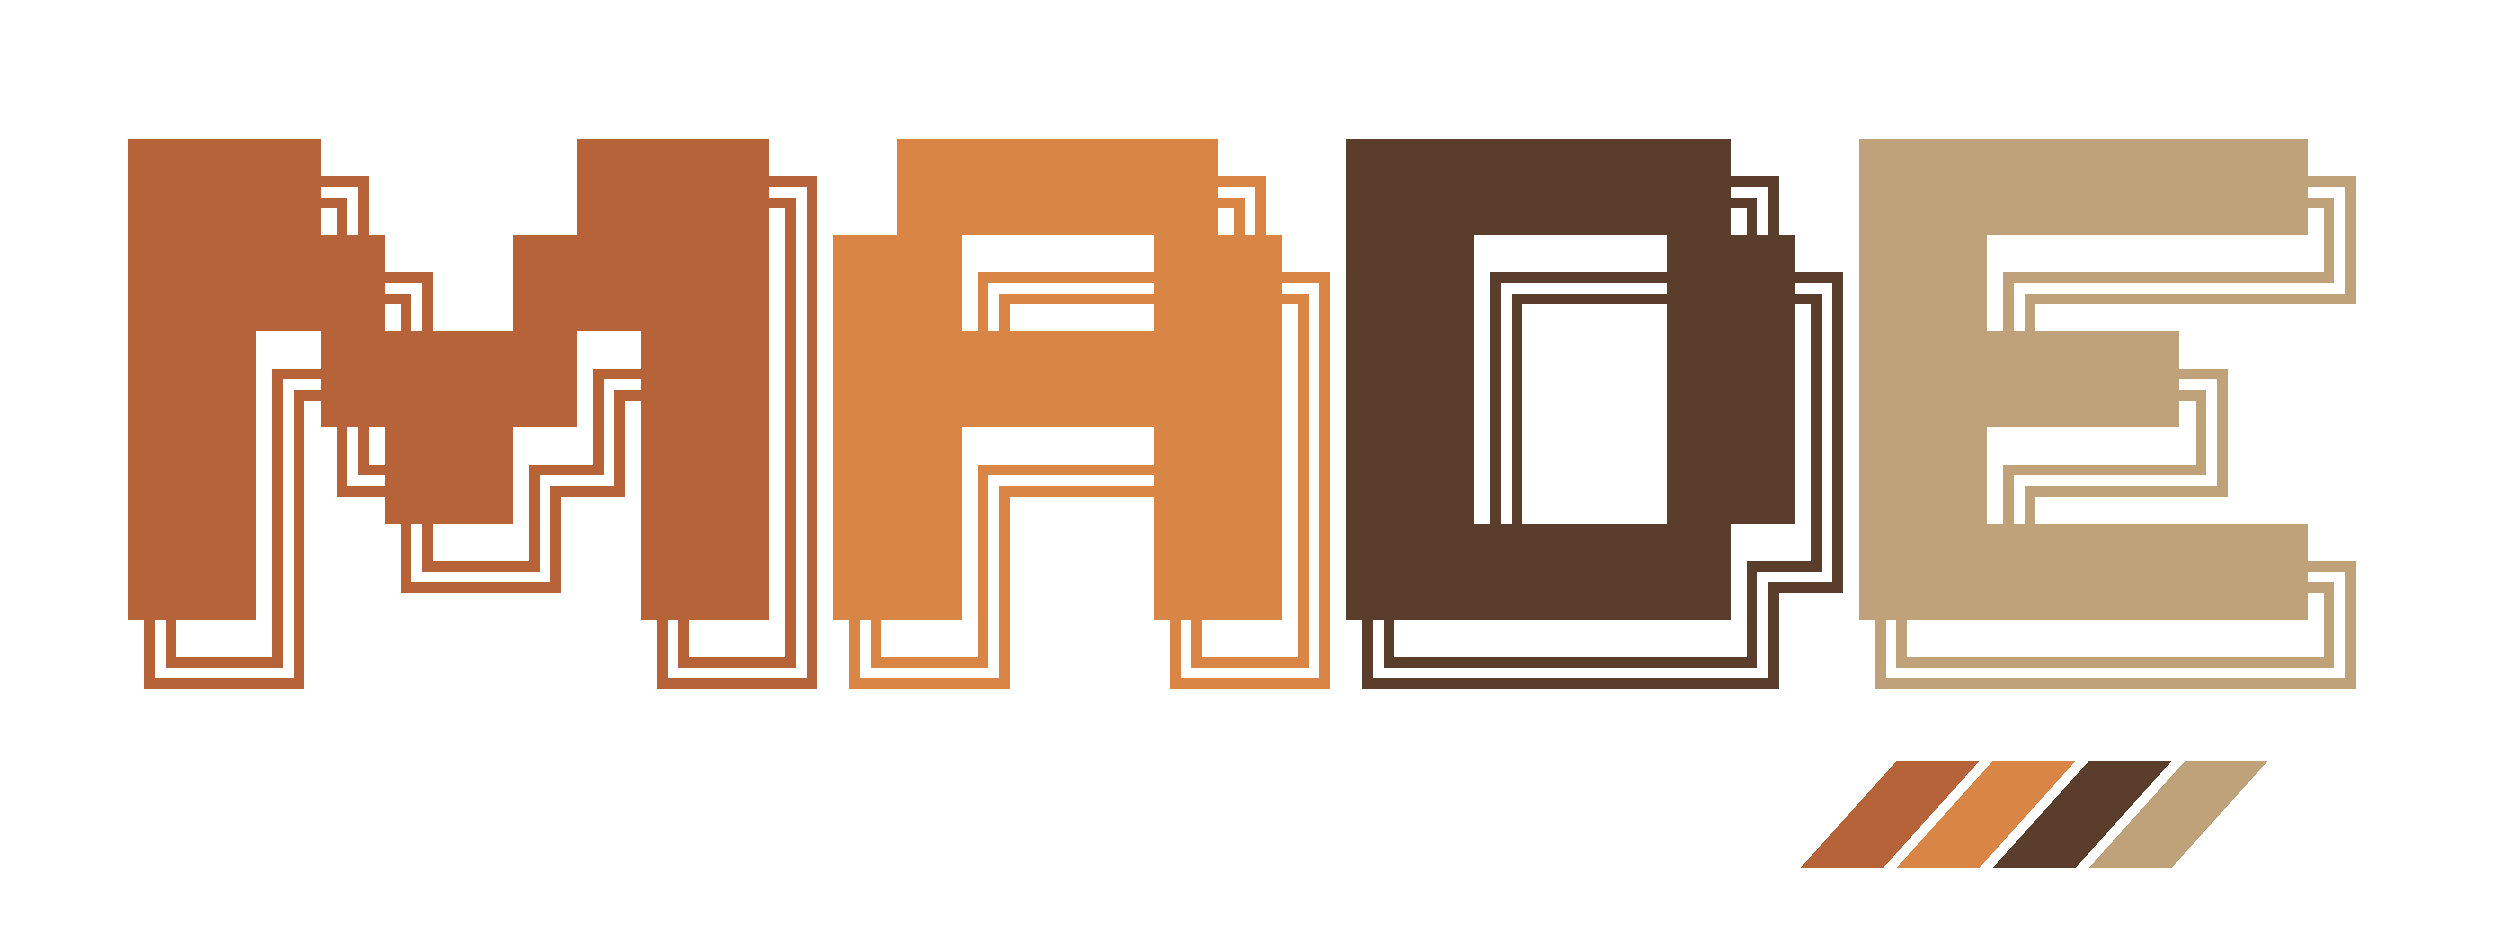
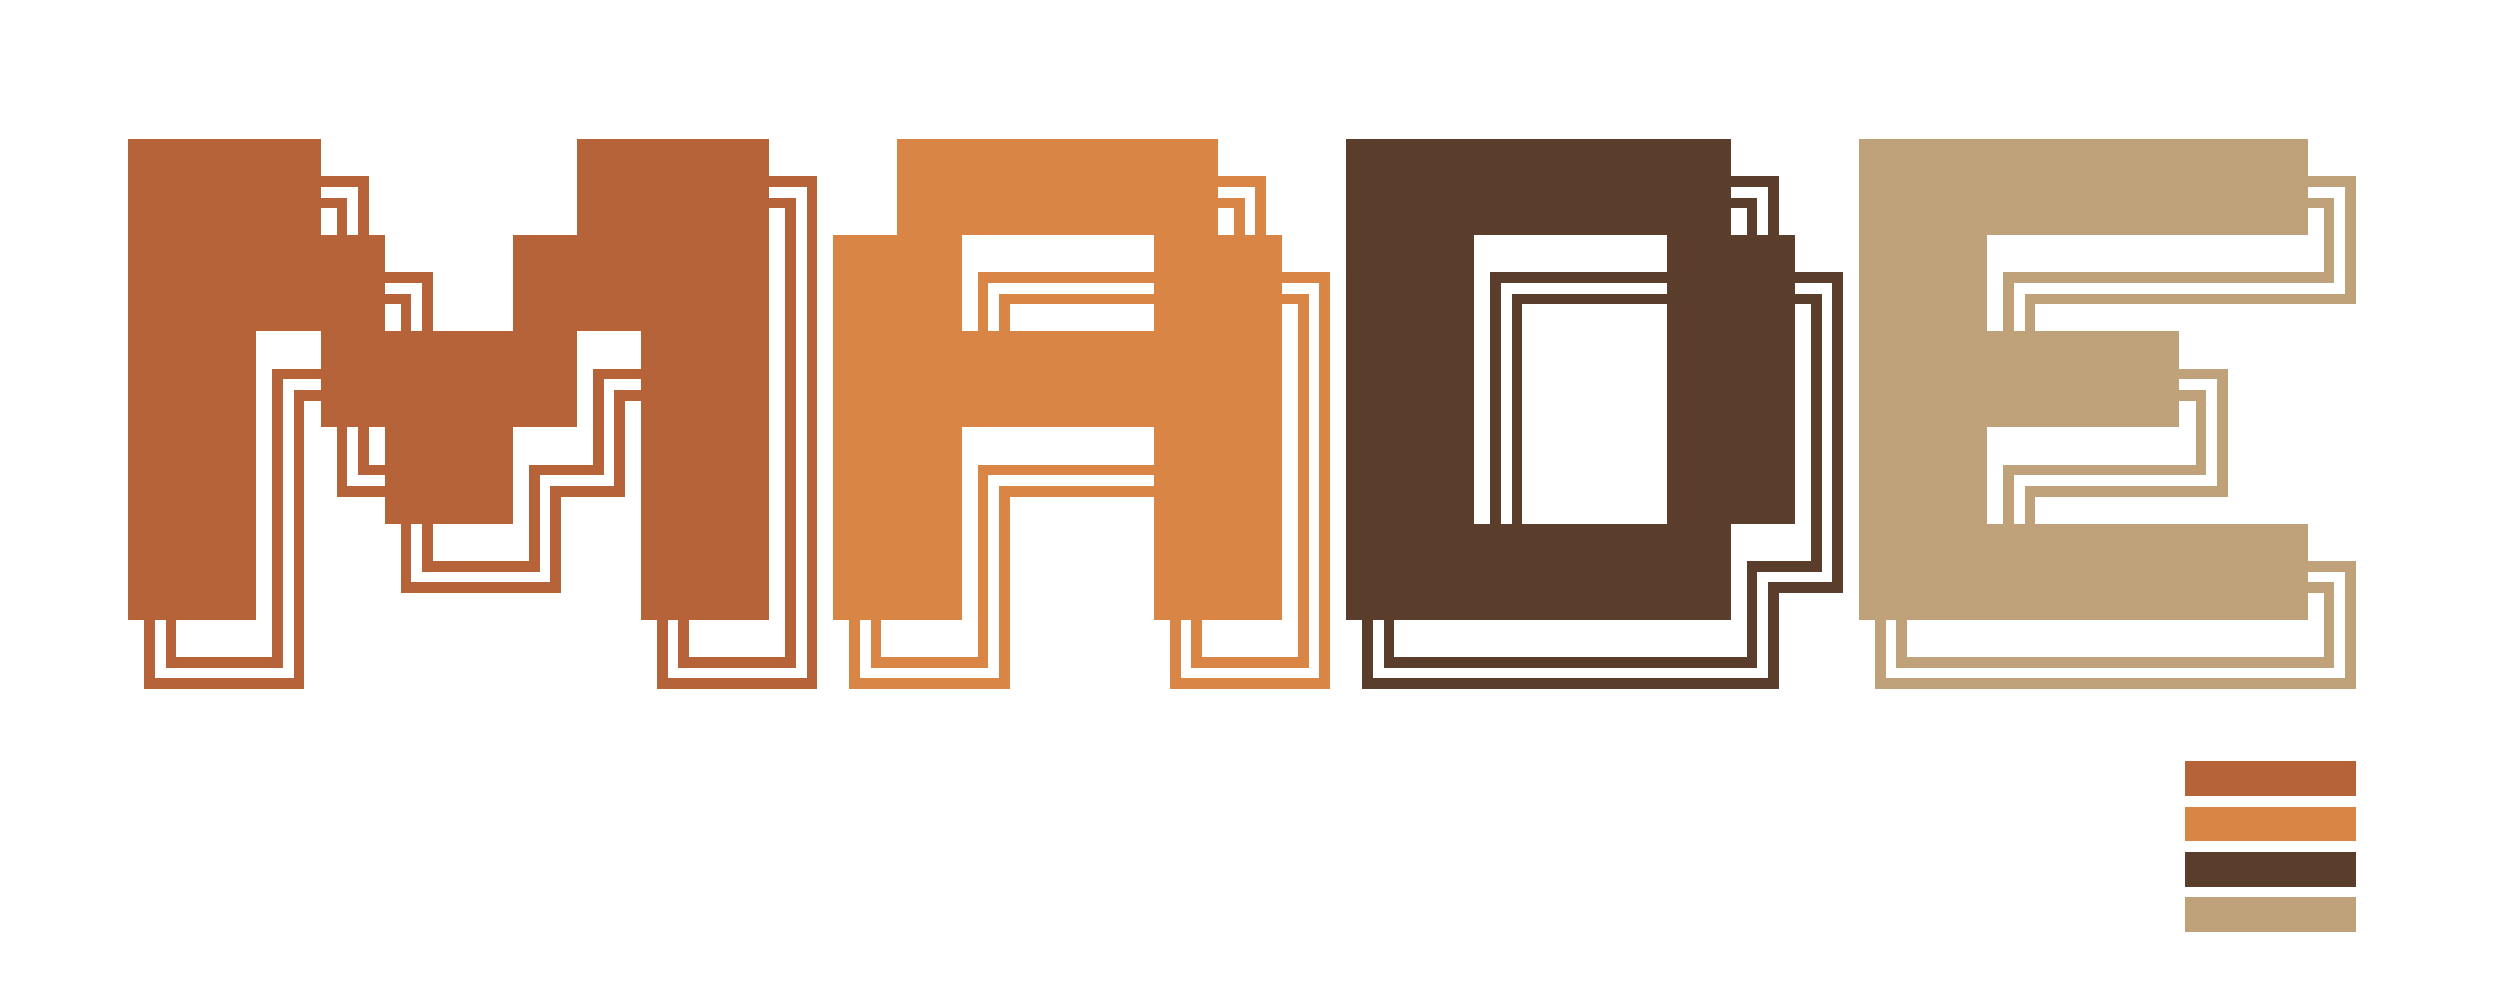
- <svg xmlns="http://www.w3.org/2000/svg" width="936" height="350" viewBox="0 0 936 350" role="img" aria-labelledby="made-title made-desc">
+ <svg xmlns="http://www.w3.org/2000/svg" width="936" height="374" viewBox="0 0 936 374" role="img" aria-labelledby="made-title made-desc">
  <g shape-rendering="crispEdges">
    <rect x="48" y="52" width="24" height="36" fill="#B6633A" />
    <rect x="72" y="52" width="24" height="36" fill="#B6633A" />
    <rect x="96" y="52" width="24" height="36" fill="#B6633A" />
    <rect x="120" y="66" width="18" height="4" fill="#B6633A" />
    <rect x="134" y="66" width="4" height="22" fill="#B6633A" />
    <rect x="120" y="74" width="10" height="4" fill="#B6633A" />
    <rect x="126" y="74" width="4" height="14" fill="#B6633A" />
    <rect x="216" y="52" width="24" height="36" fill="#B6633A" />
    <rect x="240" y="52" width="24" height="36" fill="#B6633A" />
    <rect x="264" y="52" width="24" height="36" fill="#B6633A" />
    <rect x="288" y="66" width="18" height="4" fill="#B6633A" />
    <rect x="302" y="66" width="4" height="22" fill="#B6633A" />
    <rect x="288" y="74" width="10" height="4" fill="#B6633A" />
    <rect x="294" y="74" width="4" height="14" fill="#B6633A" />
    <rect x="336" y="52" width="24" height="36" fill="#D98545" />
    <rect x="360" y="52" width="24" height="36" fill="#D98545" />
    <rect x="384" y="52" width="24" height="36" fill="#D98545" />
    <rect x="408" y="52" width="24" height="36" fill="#D98545" />
    <rect x="432" y="52" width="24" height="36" fill="#D98545" />
    <rect x="456" y="66" width="18" height="4" fill="#D98545" />
    <rect x="470" y="66" width="4" height="22" fill="#D98545" />
    <rect x="456" y="74" width="10" height="4" fill="#D98545" />
    <rect x="462" y="74" width="4" height="14" fill="#D98545" />
    <rect x="504" y="52" width="24" height="36" fill="#5A3E2B" />
    <rect x="528" y="52" width="24" height="36" fill="#5A3E2B" />
    <rect x="552" y="52" width="24" height="36" fill="#5A3E2B" />
    <rect x="576" y="52" width="24" height="36" fill="#5A3E2B" />
    <rect x="600" y="52" width="24" height="36" fill="#5A3E2B" />
    <rect x="624" y="52" width="24" height="36" fill="#5A3E2B" />
    <rect x="648" y="66" width="18" height="4" fill="#5A3E2B" />
    <rect x="662" y="66" width="4" height="22" fill="#5A3E2B" />
    <rect x="648" y="74" width="10" height="4" fill="#5A3E2B" />
    <rect x="654" y="74" width="4" height="14" fill="#5A3E2B" />
    <rect x="696" y="52" width="24" height="36" fill="#BFA27A" />
    <rect x="720" y="52" width="24" height="36" fill="#BFA27A" />
    <rect x="744" y="52" width="24" height="36" fill="#BFA27A" />
    <rect x="768" y="52" width="24" height="36" fill="#BFA27A" />
    <rect x="792" y="52" width="24" height="36" fill="#BFA27A" />
    <rect x="816" y="52" width="24" height="36" fill="#BFA27A" />
    <rect x="840" y="52" width="24" height="36" fill="#BFA27A" />
    <rect x="864" y="66" width="18" height="4" fill="#BFA27A" />
    <rect x="878" y="66" width="4" height="22" fill="#BFA27A" />
    <rect x="864" y="74" width="10" height="4" fill="#BFA27A" />
    <rect x="870" y="74" width="4" height="14" fill="#BFA27A" />
    <rect x="48" y="88" width="24" height="36" fill="#B6633A" />
    <rect x="72" y="88" width="24" height="36" fill="#B6633A" />
    <rect x="96" y="88" width="24" height="36" fill="#B6633A" />
    <rect x="120" y="88" width="24" height="36" fill="#B6633A" />
    <rect x="144" y="102" width="18" height="4" fill="#B6633A" />
    <rect x="158" y="102" width="4" height="22" fill="#B6633A" />
    <rect x="144" y="110" width="10" height="4" fill="#B6633A" />
    <rect x="150" y="110" width="4" height="14" fill="#B6633A" />
    <rect x="192" y="88" width="24" height="36" fill="#B6633A" />
    <rect x="216" y="88" width="24" height="36" fill="#B6633A" />
    <rect x="240" y="88" width="24" height="36" fill="#B6633A" />
    <rect x="264" y="88" width="24" height="36" fill="#B6633A" />
    <rect x="294" y="88" width="4" height="36" fill="#B6633A" />
    <rect x="302" y="88" width="4" height="36" fill="#B6633A" />
    <rect x="312" y="88" width="24" height="36" fill="#D98545" />
    <rect x="336" y="88" width="24" height="36" fill="#D98545" />
    <rect x="366" y="102" width="18" height="4" fill="#D98545" />
    <rect x="366" y="102" width="4" height="22" fill="#D98545" />
    <rect x="374" y="110" width="10" height="4" fill="#D98545" />
    <rect x="374" y="110" width="4" height="14" fill="#D98545" />
    <rect x="384" y="102" width="24" height="4" fill="#D98545" />
    <rect x="384" y="110" width="24" height="4" fill="#D98545" />
    <rect x="408" y="102" width="24" height="4" fill="#D98545" />
    <rect x="408" y="110" width="24" height="4" fill="#D98545" />
    <rect x="432" y="88" width="24" height="36" fill="#D98545" />
    <rect x="456" y="88" width="24" height="36" fill="#D98545" />
    <rect x="480" y="102" width="18" height="4" fill="#D98545" />
    <rect x="494" y="102" width="4" height="22" fill="#D98545" />
    <rect x="480" y="110" width="10" height="4" fill="#D98545" />
    <rect x="486" y="110" width="4" height="14" fill="#D98545" />
    <rect x="504" y="88" width="24" height="36" fill="#5A3E2B" />
    <rect x="528" y="88" width="24" height="36" fill="#5A3E2B" />
    <rect x="558" y="102" width="18" height="4" fill="#5A3E2B" />
    <rect x="558" y="102" width="4" height="22" fill="#5A3E2B" />
    <rect x="566" y="110" width="10" height="4" fill="#5A3E2B" />
    <rect x="566" y="110" width="4" height="14" fill="#5A3E2B" />
    <rect x="576" y="102" width="24" height="4" fill="#5A3E2B" />
    <rect x="576" y="110" width="24" height="4" fill="#5A3E2B" />
    <rect x="600" y="102" width="24" height="4" fill="#5A3E2B" />
    <rect x="600" y="110" width="24" height="4" fill="#5A3E2B" />
    <rect x="624" y="88" width="24" height="36" fill="#5A3E2B" />
    <rect x="648" y="88" width="24" height="36" fill="#5A3E2B" />
    <rect x="672" y="102" width="18" height="4" fill="#5A3E2B" />
    <rect x="686" y="102" width="4" height="22" fill="#5A3E2B" />
    <rect x="672" y="110" width="10" height="4" fill="#5A3E2B" />
    <rect x="678" y="110" width="4" height="14" fill="#5A3E2B" />
    <rect x="696" y="88" width="24" height="36" fill="#BFA27A" />
    <rect x="720" y="88" width="24" height="36" fill="#BFA27A" />
    <rect x="750" y="102" width="18" height="4" fill="#BFA27A" />
    <rect x="750" y="102" width="4" height="22" fill="#BFA27A" />
    <rect x="758" y="110" width="10" height="4" fill="#BFA27A" />
    <rect x="758" y="110" width="4" height="14" fill="#BFA27A" />
    <rect x="768" y="102" width="24" height="4" fill="#BFA27A" />
    <rect x="768" y="110" width="24" height="4" fill="#BFA27A" />
    <rect x="792" y="102" width="24" height="4" fill="#BFA27A" />
    <rect x="792" y="110" width="24" height="4" fill="#BFA27A" />
    <rect x="816" y="102" width="24" height="4" fill="#BFA27A" />
    <rect x="816" y="110" width="24" height="4" fill="#BFA27A" />
    <rect x="840" y="102" width="24" height="4" fill="#BFA27A" />
    <rect x="840" y="110" width="24" height="4" fill="#BFA27A" />
    <rect x="878" y="88" width="4" height="26" fill="#BFA27A" />
    <rect x="864" y="110" width="18" height="4" fill="#BFA27A" />
    <rect x="870" y="88" width="4" height="18" fill="#BFA27A" />
    <rect x="864" y="102" width="10" height="4" fill="#BFA27A" />
    <rect x="48" y="124" width="24" height="36" fill="#B6633A" />
    <rect x="72" y="124" width="24" height="36" fill="#B6633A" />
    <rect x="102" y="138" width="18" height="4" fill="#B6633A" />
    <rect x="102" y="138" width="4" height="22" fill="#B6633A" />
    <rect x="110" y="146" width="10" height="4" fill="#B6633A" />
    <rect x="110" y="146" width="4" height="14" fill="#B6633A" />
    <rect x="120" y="124" width="24" height="36" fill="#B6633A" />
    <rect x="144" y="124" width="24" height="36" fill="#B6633A" />
    <rect x="168" y="124" width="24" height="36" fill="#B6633A" />
    <rect x="192" y="124" width="24" height="36" fill="#B6633A" />
    <rect x="222" y="138" width="18" height="4" fill="#B6633A" />
    <rect x="222" y="138" width="4" height="22" fill="#B6633A" />
    <rect x="230" y="146" width="10" height="4" fill="#B6633A" />
    <rect x="230" y="146" width="4" height="14" fill="#B6633A" />
    <rect x="240" y="124" width="24" height="36" fill="#B6633A" />
    <rect x="264" y="124" width="24" height="36" fill="#B6633A" />
    <rect x="294" y="124" width="4" height="36" fill="#B6633A" />
    <rect x="302" y="124" width="4" height="36" fill="#B6633A" />
    <rect x="312" y="124" width="24" height="36" fill="#D98545" />
    <rect x="336" y="124" width="24" height="36" fill="#D98545" />
    <rect x="360" y="124" width="24" height="36" fill="#D98545" />
    <rect x="384" y="124" width="24" height="36" fill="#D98545" />
    <rect x="408" y="124" width="24" height="36" fill="#D98545" />
    <rect x="432" y="124" width="24" height="36" fill="#D98545" />
    <rect x="456" y="124" width="24" height="36" fill="#D98545" />
    <rect x="486" y="124" width="4" height="36" fill="#D98545" />
    <rect x="494" y="124" width="4" height="36" fill="#D98545" />
    <rect x="504" y="124" width="24" height="36" fill="#5A3E2B" />
    <rect x="528" y="124" width="24" height="36" fill="#5A3E2B" />
    <rect x="558" y="124" width="4" height="36" fill="#5A3E2B" />
    <rect x="566" y="124" width="4" height="36" fill="#5A3E2B" />
    <rect x="624" y="124" width="24" height="36" fill="#5A3E2B" />
    <rect x="648" y="124" width="24" height="36" fill="#5A3E2B" />
    <rect x="678" y="124" width="4" height="36" fill="#5A3E2B" />
    <rect x="686" y="124" width="4" height="36" fill="#5A3E2B" />
    <rect x="696" y="124" width="24" height="36" fill="#BFA27A" />
    <rect x="720" y="124" width="24" height="36" fill="#BFA27A" />
    <rect x="744" y="124" width="24" height="36" fill="#BFA27A" />
    <rect x="768" y="124" width="24" height="36" fill="#BFA27A" />
    <rect x="792" y="124" width="24" height="36" fill="#BFA27A" />
    <rect x="816" y="138" width="18" height="4" fill="#BFA27A" />
    <rect x="830" y="138" width="4" height="22" fill="#BFA27A" />
    <rect x="816" y="146" width="10" height="4" fill="#BFA27A" />
    <rect x="822" y="146" width="4" height="14" fill="#BFA27A" />
    <rect x="48" y="160" width="24" height="36" fill="#B6633A" />
    <rect x="72" y="160" width="24" height="36" fill="#B6633A" />
    <rect x="102" y="160" width="4" height="36" fill="#B6633A" />
    <rect x="110" y="160" width="4" height="36" fill="#B6633A" />
    <rect x="126" y="160" width="4" height="26" fill="#B6633A" />
    <rect x="126" y="182" width="18" height="4" fill="#B6633A" />
    <rect x="134" y="160" width="4" height="18" fill="#B6633A" />
    <rect x="134" y="174" width="10" height="4" fill="#B6633A" />
    <rect x="144" y="160" width="24" height="36" fill="#B6633A" />
    <rect x="168" y="160" width="24" height="36" fill="#B6633A" />
    <rect x="198" y="174" width="18" height="4" fill="#B6633A" />
    <rect x="198" y="174" width="4" height="22" fill="#B6633A" />
    <rect x="206" y="182" width="10" height="4" fill="#B6633A" />
    <rect x="206" y="182" width="4" height="14" fill="#B6633A" />
    <rect x="230" y="160" width="4" height="26" fill="#B6633A" />
    <rect x="216" y="182" width="18" height="4" fill="#B6633A" />
    <rect x="222" y="160" width="4" height="18" fill="#B6633A" />
    <rect x="216" y="174" width="10" height="4" fill="#B6633A" />
    <rect x="240" y="160" width="24" height="36" fill="#B6633A" />
    <rect x="264" y="160" width="24" height="36" fill="#B6633A" />
    <rect x="294" y="160" width="4" height="36" fill="#B6633A" />
    <rect x="302" y="160" width="4" height="36" fill="#B6633A" />
    <rect x="312" y="160" width="24" height="36" fill="#D98545" />
    <rect x="336" y="160" width="24" height="36" fill="#D98545" />
    <rect x="366" y="174" width="18" height="4" fill="#D98545" />
    <rect x="366" y="174" width="4" height="22" fill="#D98545" />
    <rect x="374" y="182" width="10" height="4" fill="#D98545" />
    <rect x="374" y="182" width="4" height="14" fill="#D98545" />
    <rect x="384" y="174" width="24" height="4" fill="#D98545" />
    <rect x="384" y="182" width="24" height="4" fill="#D98545" />
    <rect x="408" y="174" width="24" height="4" fill="#D98545" />
    <rect x="408" y="182" width="24" height="4" fill="#D98545" />
    <rect x="432" y="160" width="24" height="36" fill="#D98545" />
    <rect x="456" y="160" width="24" height="36" fill="#D98545" />
    <rect x="486" y="160" width="4" height="36" fill="#D98545" />
    <rect x="494" y="160" width="4" height="36" fill="#D98545" />
    <rect x="504" y="160" width="24" height="36" fill="#5A3E2B" />
    <rect x="528" y="160" width="24" height="36" fill="#5A3E2B" />
    <rect x="558" y="160" width="4" height="36" fill="#5A3E2B" />
    <rect x="566" y="160" width="4" height="36" fill="#5A3E2B" />
    <rect x="624" y="160" width="24" height="36" fill="#5A3E2B" />
    <rect x="648" y="160" width="24" height="36" fill="#5A3E2B" />
    <rect x="678" y="160" width="4" height="36" fill="#5A3E2B" />
    <rect x="686" y="160" width="4" height="36" fill="#5A3E2B" />
    <rect x="696" y="160" width="24" height="36" fill="#BFA27A" />
    <rect x="720" y="160" width="24" height="36" fill="#BFA27A" />
    <rect x="750" y="174" width="18" height="4" fill="#BFA27A" />
    <rect x="750" y="174" width="4" height="22" fill="#BFA27A" />
    <rect x="758" y="182" width="10" height="4" fill="#BFA27A" />
    <rect x="758" y="182" width="4" height="14" fill="#BFA27A" />
    <rect x="768" y="174" width="24" height="4" fill="#BFA27A" />
    <rect x="768" y="182" width="24" height="4" fill="#BFA27A" />
    <rect x="792" y="174" width="24" height="4" fill="#BFA27A" />
    <rect x="792" y="182" width="24" height="4" fill="#BFA27A" />
    <rect x="830" y="160" width="4" height="26" fill="#BFA27A" />
    <rect x="816" y="182" width="18" height="4" fill="#BFA27A" />
    <rect x="822" y="160" width="4" height="18" fill="#BFA27A" />
    <rect x="816" y="174" width="10" height="4" fill="#BFA27A" />
    <rect x="48" y="196" width="24" height="36" fill="#B6633A" />
    <rect x="72" y="196" width="24" height="36" fill="#B6633A" />
    <rect x="102" y="196" width="4" height="36" fill="#B6633A" />
    <rect x="110" y="196" width="4" height="36" fill="#B6633A" />
    <rect x="150" y="196" width="4" height="26" fill="#B6633A" />
    <rect x="150" y="218" width="18" height="4" fill="#B6633A" />
    <rect x="158" y="196" width="4" height="18" fill="#B6633A" />
    <rect x="158" y="210" width="10" height="4" fill="#B6633A" />
    <rect x="168" y="210" width="24" height="4" fill="#B6633A" />
    <rect x="168" y="218" width="24" height="4" fill="#B6633A" />
    <rect x="206" y="196" width="4" height="26" fill="#B6633A" />
    <rect x="192" y="218" width="18" height="4" fill="#B6633A" />
    <rect x="198" y="196" width="4" height="18" fill="#B6633A" />
    <rect x="192" y="210" width="10" height="4" fill="#B6633A" />
    <rect x="240" y="196" width="24" height="36" fill="#B6633A" />
    <rect x="264" y="196" width="24" height="36" fill="#B6633A" />
    <rect x="294" y="196" width="4" height="36" fill="#B6633A" />
    <rect x="302" y="196" width="4" height="36" fill="#B6633A" />
    <rect x="312" y="196" width="24" height="36" fill="#D98545" />
    <rect x="336" y="196" width="24" height="36" fill="#D98545" />
    <rect x="366" y="196" width="4" height="36" fill="#D98545" />
    <rect x="374" y="196" width="4" height="36" fill="#D98545" />
    <rect x="432" y="196" width="24" height="36" fill="#D98545" />
    <rect x="456" y="196" width="24" height="36" fill="#D98545" />
    <rect x="486" y="196" width="4" height="36" fill="#D98545" />
    <rect x="494" y="196" width="4" height="36" fill="#D98545" />
    <rect x="504" y="196" width="24" height="36" fill="#5A3E2B" />
    <rect x="528" y="196" width="24" height="36" fill="#5A3E2B" />
    <rect x="552" y="196" width="24" height="36" fill="#5A3E2B" />
    <rect x="576" y="196" width="24" height="36" fill="#5A3E2B" />
    <rect x="600" y="196" width="24" height="36" fill="#5A3E2B" />
    <rect x="624" y="196" width="24" height="36" fill="#5A3E2B" />
    <rect x="654" y="210" width="18" height="4" fill="#5A3E2B" />
    <rect x="654" y="210" width="4" height="22" fill="#5A3E2B" />
    <rect x="662" y="218" width="10" height="4" fill="#5A3E2B" />
    <rect x="662" y="218" width="4" height="14" fill="#5A3E2B" />
    <rect x="686" y="196" width="4" height="26" fill="#5A3E2B" />
    <rect x="672" y="218" width="18" height="4" fill="#5A3E2B" />
    <rect x="678" y="196" width="4" height="18" fill="#5A3E2B" />
    <rect x="672" y="210" width="10" height="4" fill="#5A3E2B" />
    <rect x="696" y="196" width="24" height="36" fill="#BFA27A" />
    <rect x="720" y="196" width="24" height="36" fill="#BFA27A" />
    <rect x="744" y="196" width="24" height="36" fill="#BFA27A" />
    <rect x="768" y="196" width="24" height="36" fill="#BFA27A" />
    <rect x="792" y="196" width="24" height="36" fill="#BFA27A" />
    <rect x="816" y="196" width="24" height="36" fill="#BFA27A" />
    <rect x="840" y="196" width="24" height="36" fill="#BFA27A" />
    <rect x="864" y="210" width="18" height="4" fill="#BFA27A" />
    <rect x="878" y="210" width="4" height="22" fill="#BFA27A" />
    <rect x="864" y="218" width="10" height="4" fill="#BFA27A" />
    <rect x="870" y="218" width="4" height="14" fill="#BFA27A" />
    <rect x="54" y="232" width="4" height="26" fill="#B6633A" />
    <rect x="54" y="254" width="18" height="4" fill="#B6633A" />
    <rect x="62" y="232" width="4" height="18" fill="#B6633A" />
    <rect x="62" y="246" width="10" height="4" fill="#B6633A" />
    <rect x="72" y="246" width="24" height="4" fill="#B6633A" />
    <rect x="72" y="254" width="24" height="4" fill="#B6633A" />
    <rect x="110" y="232" width="4" height="26" fill="#B6633A" />
    <rect x="96" y="254" width="18" height="4" fill="#B6633A" />
    <rect x="102" y="232" width="4" height="18" fill="#B6633A" />
    <rect x="96" y="246" width="10" height="4" fill="#B6633A" />
    <rect x="246" y="232" width="4" height="26" fill="#B6633A" />
    <rect x="246" y="254" width="18" height="4" fill="#B6633A" />
    <rect x="254" y="232" width="4" height="18" fill="#B6633A" />
    <rect x="254" y="246" width="10" height="4" fill="#B6633A" />
    <rect x="264" y="246" width="24" height="4" fill="#B6633A" />
    <rect x="264" y="254" width="24" height="4" fill="#B6633A" />
    <rect x="302" y="232" width="4" height="26" fill="#B6633A" />
    <rect x="288" y="254" width="18" height="4" fill="#B6633A" />
    <rect x="294" y="232" width="4" height="18" fill="#B6633A" />
    <rect x="288" y="246" width="10" height="4" fill="#B6633A" />
    <rect x="318" y="232" width="4" height="26" fill="#D98545" />
    <rect x="318" y="254" width="18" height="4" fill="#D98545" />
    <rect x="326" y="232" width="4" height="18" fill="#D98545" />
    <rect x="326" y="246" width="10" height="4" fill="#D98545" />
    <rect x="336" y="246" width="24" height="4" fill="#D98545" />
    <rect x="336" y="254" width="24" height="4" fill="#D98545" />
    <rect x="374" y="232" width="4" height="26" fill="#D98545" />
    <rect x="360" y="254" width="18" height="4" fill="#D98545" />
    <rect x="366" y="232" width="4" height="18" fill="#D98545" />
    <rect x="360" y="246" width="10" height="4" fill="#D98545" />
    <rect x="438" y="232" width="4" height="26" fill="#D98545" />
    <rect x="438" y="254" width="18" height="4" fill="#D98545" />
    <rect x="446" y="232" width="4" height="18" fill="#D98545" />
    <rect x="446" y="246" width="10" height="4" fill="#D98545" />
    <rect x="456" y="246" width="24" height="4" fill="#D98545" />
    <rect x="456" y="254" width="24" height="4" fill="#D98545" />
    <rect x="494" y="232" width="4" height="26" fill="#D98545" />
    <rect x="480" y="254" width="18" height="4" fill="#D98545" />
    <rect x="486" y="232" width="4" height="18" fill="#D98545" />
    <rect x="480" y="246" width="10" height="4" fill="#D98545" />
    <rect x="510" y="232" width="4" height="26" fill="#5A3E2B" />
    <rect x="510" y="254" width="18" height="4" fill="#5A3E2B" />
    <rect x="518" y="232" width="4" height="18" fill="#5A3E2B" />
    <rect x="518" y="246" width="10" height="4" fill="#5A3E2B" />
    <rect x="528" y="246" width="24" height="4" fill="#5A3E2B" />
    <rect x="528" y="254" width="24" height="4" fill="#5A3E2B" />
    <rect x="552" y="246" width="24" height="4" fill="#5A3E2B" />
    <rect x="552" y="254" width="24" height="4" fill="#5A3E2B" />
    <rect x="576" y="246" width="24" height="4" fill="#5A3E2B" />
    <rect x="576" y="254" width="24" height="4" fill="#5A3E2B" />
    <rect x="600" y="246" width="24" height="4" fill="#5A3E2B" />
    <rect x="600" y="254" width="24" height="4" fill="#5A3E2B" />
    <rect x="624" y="246" width="24" height="4" fill="#5A3E2B" />
    <rect x="624" y="254" width="24" height="4" fill="#5A3E2B" />
    <rect x="662" y="232" width="4" height="26" fill="#5A3E2B" />
    <rect x="648" y="254" width="18" height="4" fill="#5A3E2B" />
    <rect x="654" y="232" width="4" height="18" fill="#5A3E2B" />
    <rect x="648" y="246" width="10" height="4" fill="#5A3E2B" />
    <rect x="702" y="232" width="4" height="26" fill="#BFA27A" />
    <rect x="702" y="254" width="18" height="4" fill="#BFA27A" />
    <rect x="710" y="232" width="4" height="18" fill="#BFA27A" />
    <rect x="710" y="246" width="10" height="4" fill="#BFA27A" />
    <rect x="720" y="246" width="24" height="4" fill="#BFA27A" />
    <rect x="720" y="254" width="24" height="4" fill="#BFA27A" />
    <rect x="744" y="246" width="24" height="4" fill="#BFA27A" />
    <rect x="744" y="254" width="24" height="4" fill="#BFA27A" />
    <rect x="768" y="246" width="24" height="4" fill="#BFA27A" />
    <rect x="768" y="254" width="24" height="4" fill="#BFA27A" />
    <rect x="792" y="246" width="24" height="4" fill="#BFA27A" />
    <rect x="792" y="254" width="24" height="4" fill="#BFA27A" />
    <rect x="816" y="246" width="24" height="4" fill="#BFA27A" />
    <rect x="816" y="254" width="24" height="4" fill="#BFA27A" />
    <rect x="840" y="246" width="24" height="4" fill="#BFA27A" />
    <rect x="840" y="254" width="24" height="4" fill="#BFA27A" />
    <rect x="878" y="232" width="4" height="26" fill="#BFA27A" />
    <rect x="864" y="254" width="18" height="4" fill="#BFA27A" />
    <rect x="870" y="232" width="4" height="18" fill="#BFA27A" />
    <rect x="864" y="246" width="10" height="4" fill="#BFA27A" />
-     <polygon points="674,325 710,285 741,285 705,325" fill="#B6633A" />
-     <polygon points="710,325 746,285 777,285 741,325" fill="#D98545" />
-     <polygon points="746,325 782,285 813,285 777,325" fill="#5A3E2B" />
-     <polygon points="782,325 818,285 849,285 813,325" fill="#BFA27A" />
+     <polygon points="818,298 818,285 882,285 882,298" fill="#B6633A" />
+     <polygon points="818,315 818,302 882,302 882,315" fill="#D98545" />
+     <polygon points="818,332 818,319 882,319 882,332" fill="#5A3E2B" />
+     <polygon points="818,349 818,336 882,336 882,349" fill="#BFA27A" />
  </g>
</svg>
